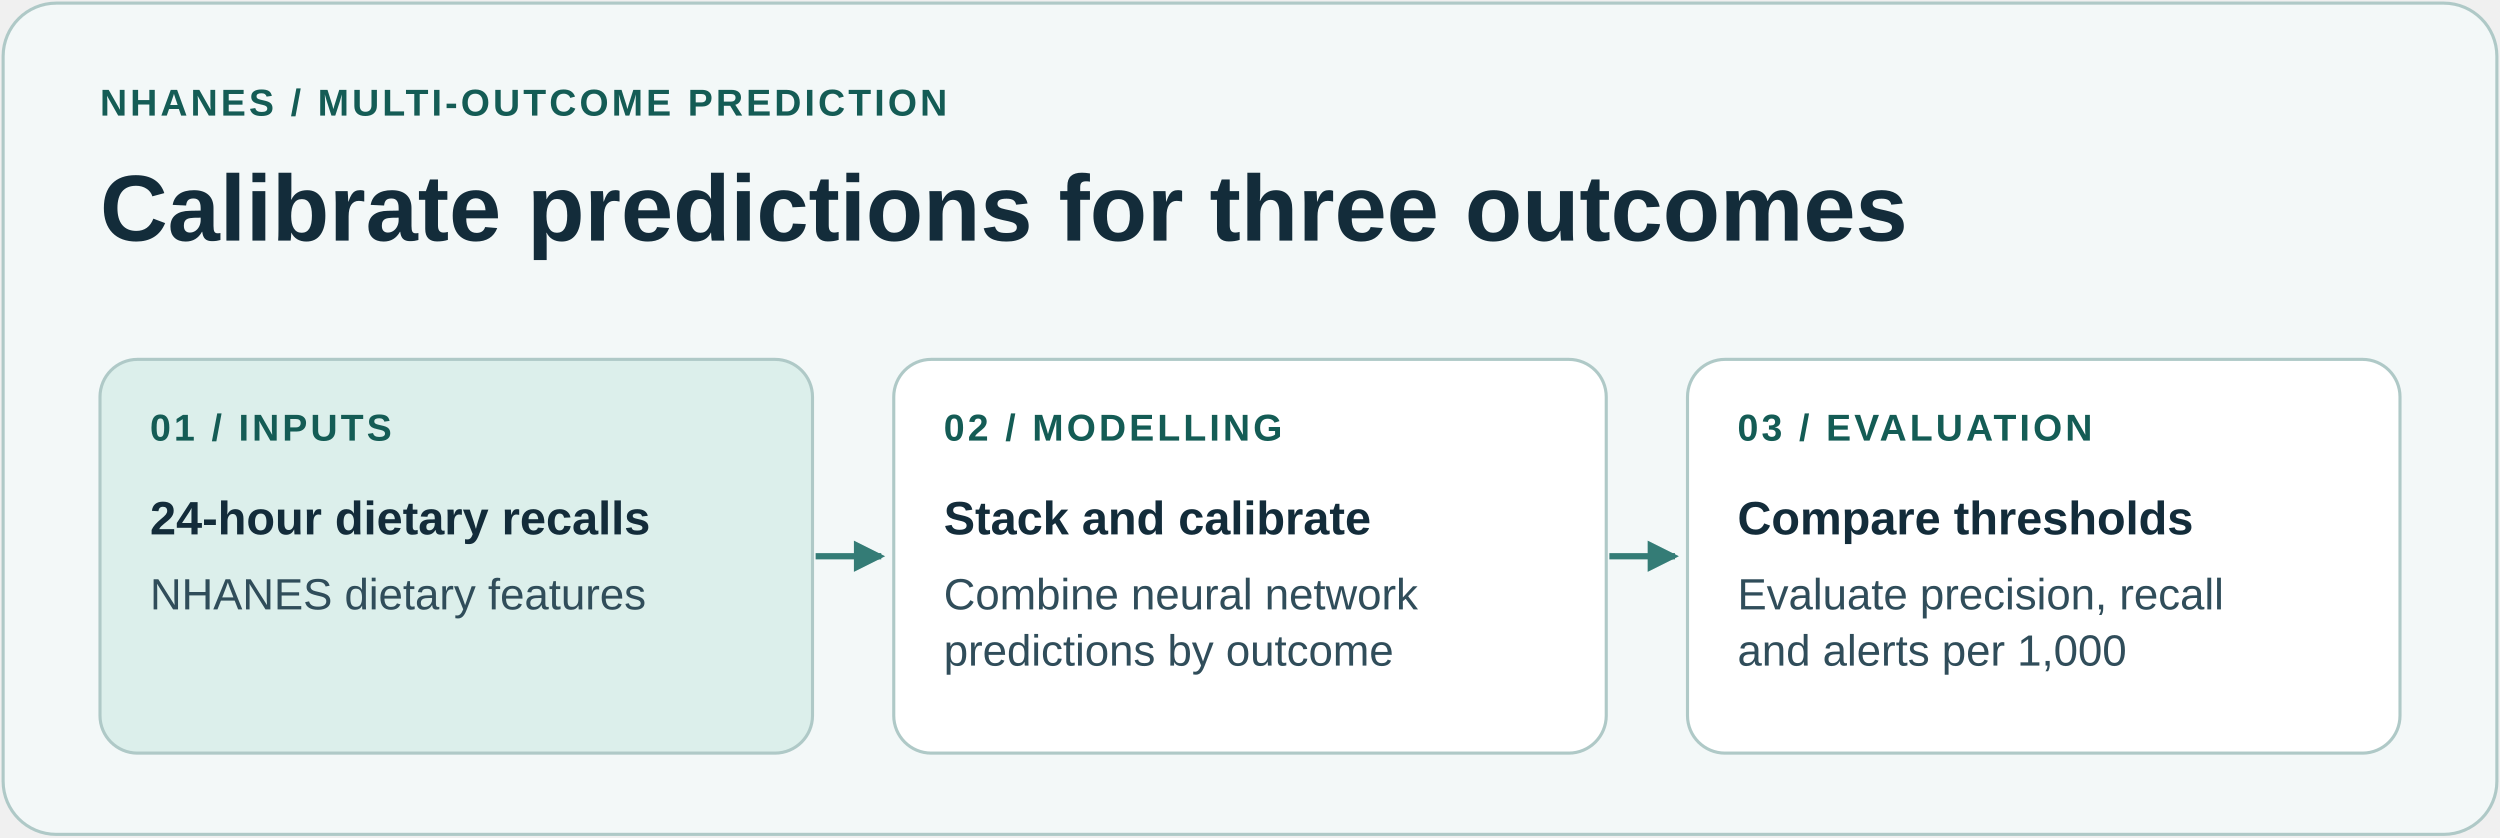
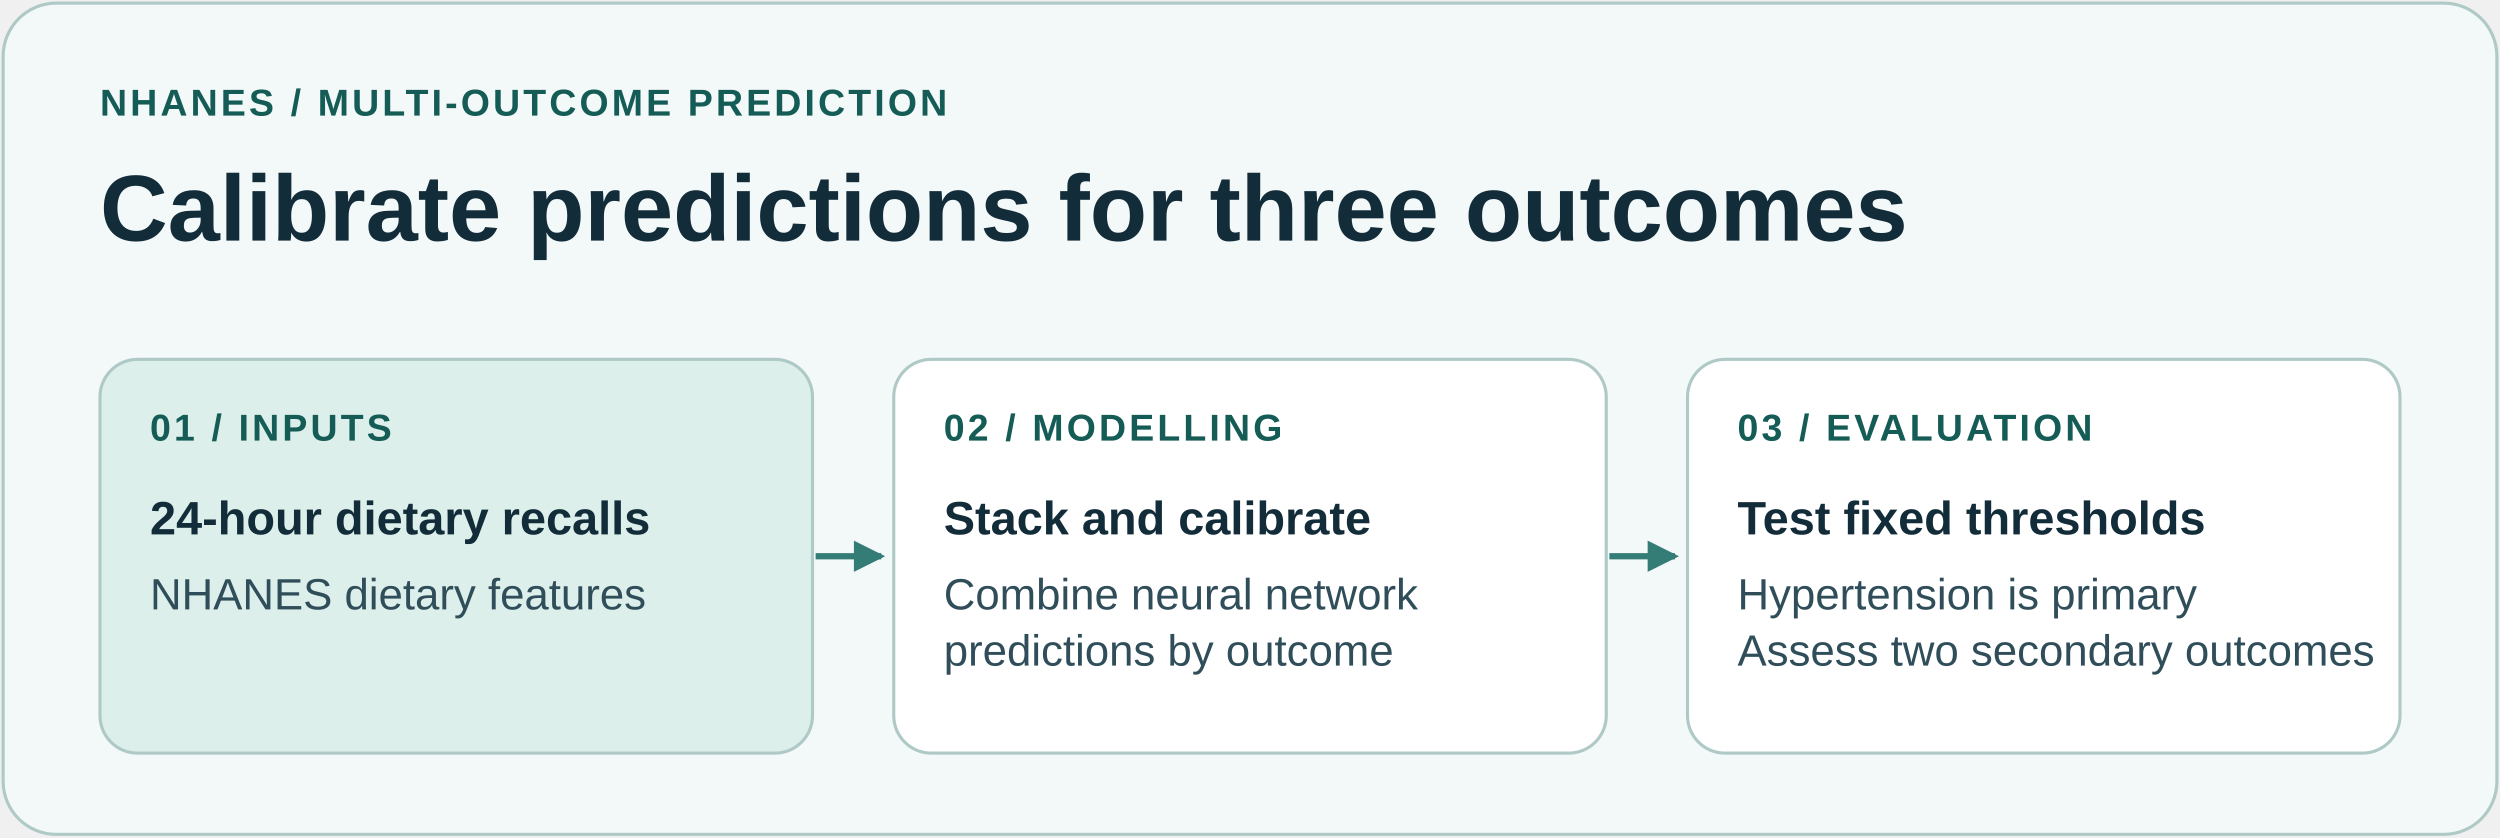
<svg xmlns="http://www.w3.org/2000/svg" width="800" height="268" viewBox="0 0 800 268" role="img" aria-labelledby="title description">
  <style>
text{font-family:Arial,Helvetica,sans-serif}.label{fill:#145c55;font-size:12px;font-weight:700;letter-spacing:1px}.heading{fill:#132c3a;font-size:30px;font-weight:700}.card{fill:#132c3a;font-size:15px;font-weight:700}.body{fill:#304d5a;font-size:14px}
</style>
  <defs>
    <marker id="arrow" viewBox="0 0 8 8" refX="7" refY="4" markerWidth="5" markerHeight="5" orient="auto">
      <path d="M0 0L8 4L0 8Z" fill="#347c76" />
    </marker>
  </defs>
  <rect x="1" y="1" width="798" height="266" rx="17" fill="#f3f8f8" stroke="#afc9c7" />
  <text x="32" y="37" class="label">NHANES  /  MULTI-OUTCOME PREDICTION</text>
  <text x="32" y="77" class="heading">Calibrate predictions for three outcomes</text>
  <g fill="none" stroke="#347c76" stroke-width="2" marker-end="url(#arrow)">
    <path d="M261 178H282" />
    <path d="M515 178H536" />
  </g>
  <g transform="translate(32 115)">
    <rect width="228" height="126" rx="12" fill="#dcefeb" stroke="#afc9c7" />
    <text x="16" y="26" class="label">01 / INPUTS</text>
    <text x="16" y="56" class="card">24-hour dietary recalls</text>
    <text x="16" y="80" class="body">NHANES dietary features</text>
  </g>
  <g transform="translate(286 115)">
    <rect width="228" height="126" rx="12" fill="#ffffff" stroke="#afc9c7" />
    <text x="16" y="26" class="label">02 / MODELLING</text>
    <text x="16" y="56" class="card">Stack and calibrate</text>
    <text x="16" y="80" class="body">Combine neural network</text>
    <text x="16" y="98" class="body">predictions by outcome</text>
  </g>
  <g transform="translate(540 115)">
    <rect width="228" height="126" rx="12" fill="#ffffff" stroke="#afc9c7" />
    <text x="16" y="26" class="label">03 / EVALUATION</text>
-     <text x="16" y="56" class="card">Compare thresholds</text>
-     <text x="16" y="80" class="body">Evaluate precision, recall</text>
-     <text x="16" y="98" class="body">and alerts per 1,000</text>
+     <text x="16" y="56" class="card">Test fixed thresholds</text>
+     <text x="16" y="80" class="body">Hypertension is primary</text>
+     <text x="16" y="98" class="body">Assess two secondary outcomes</text>
  </g>
</svg>
